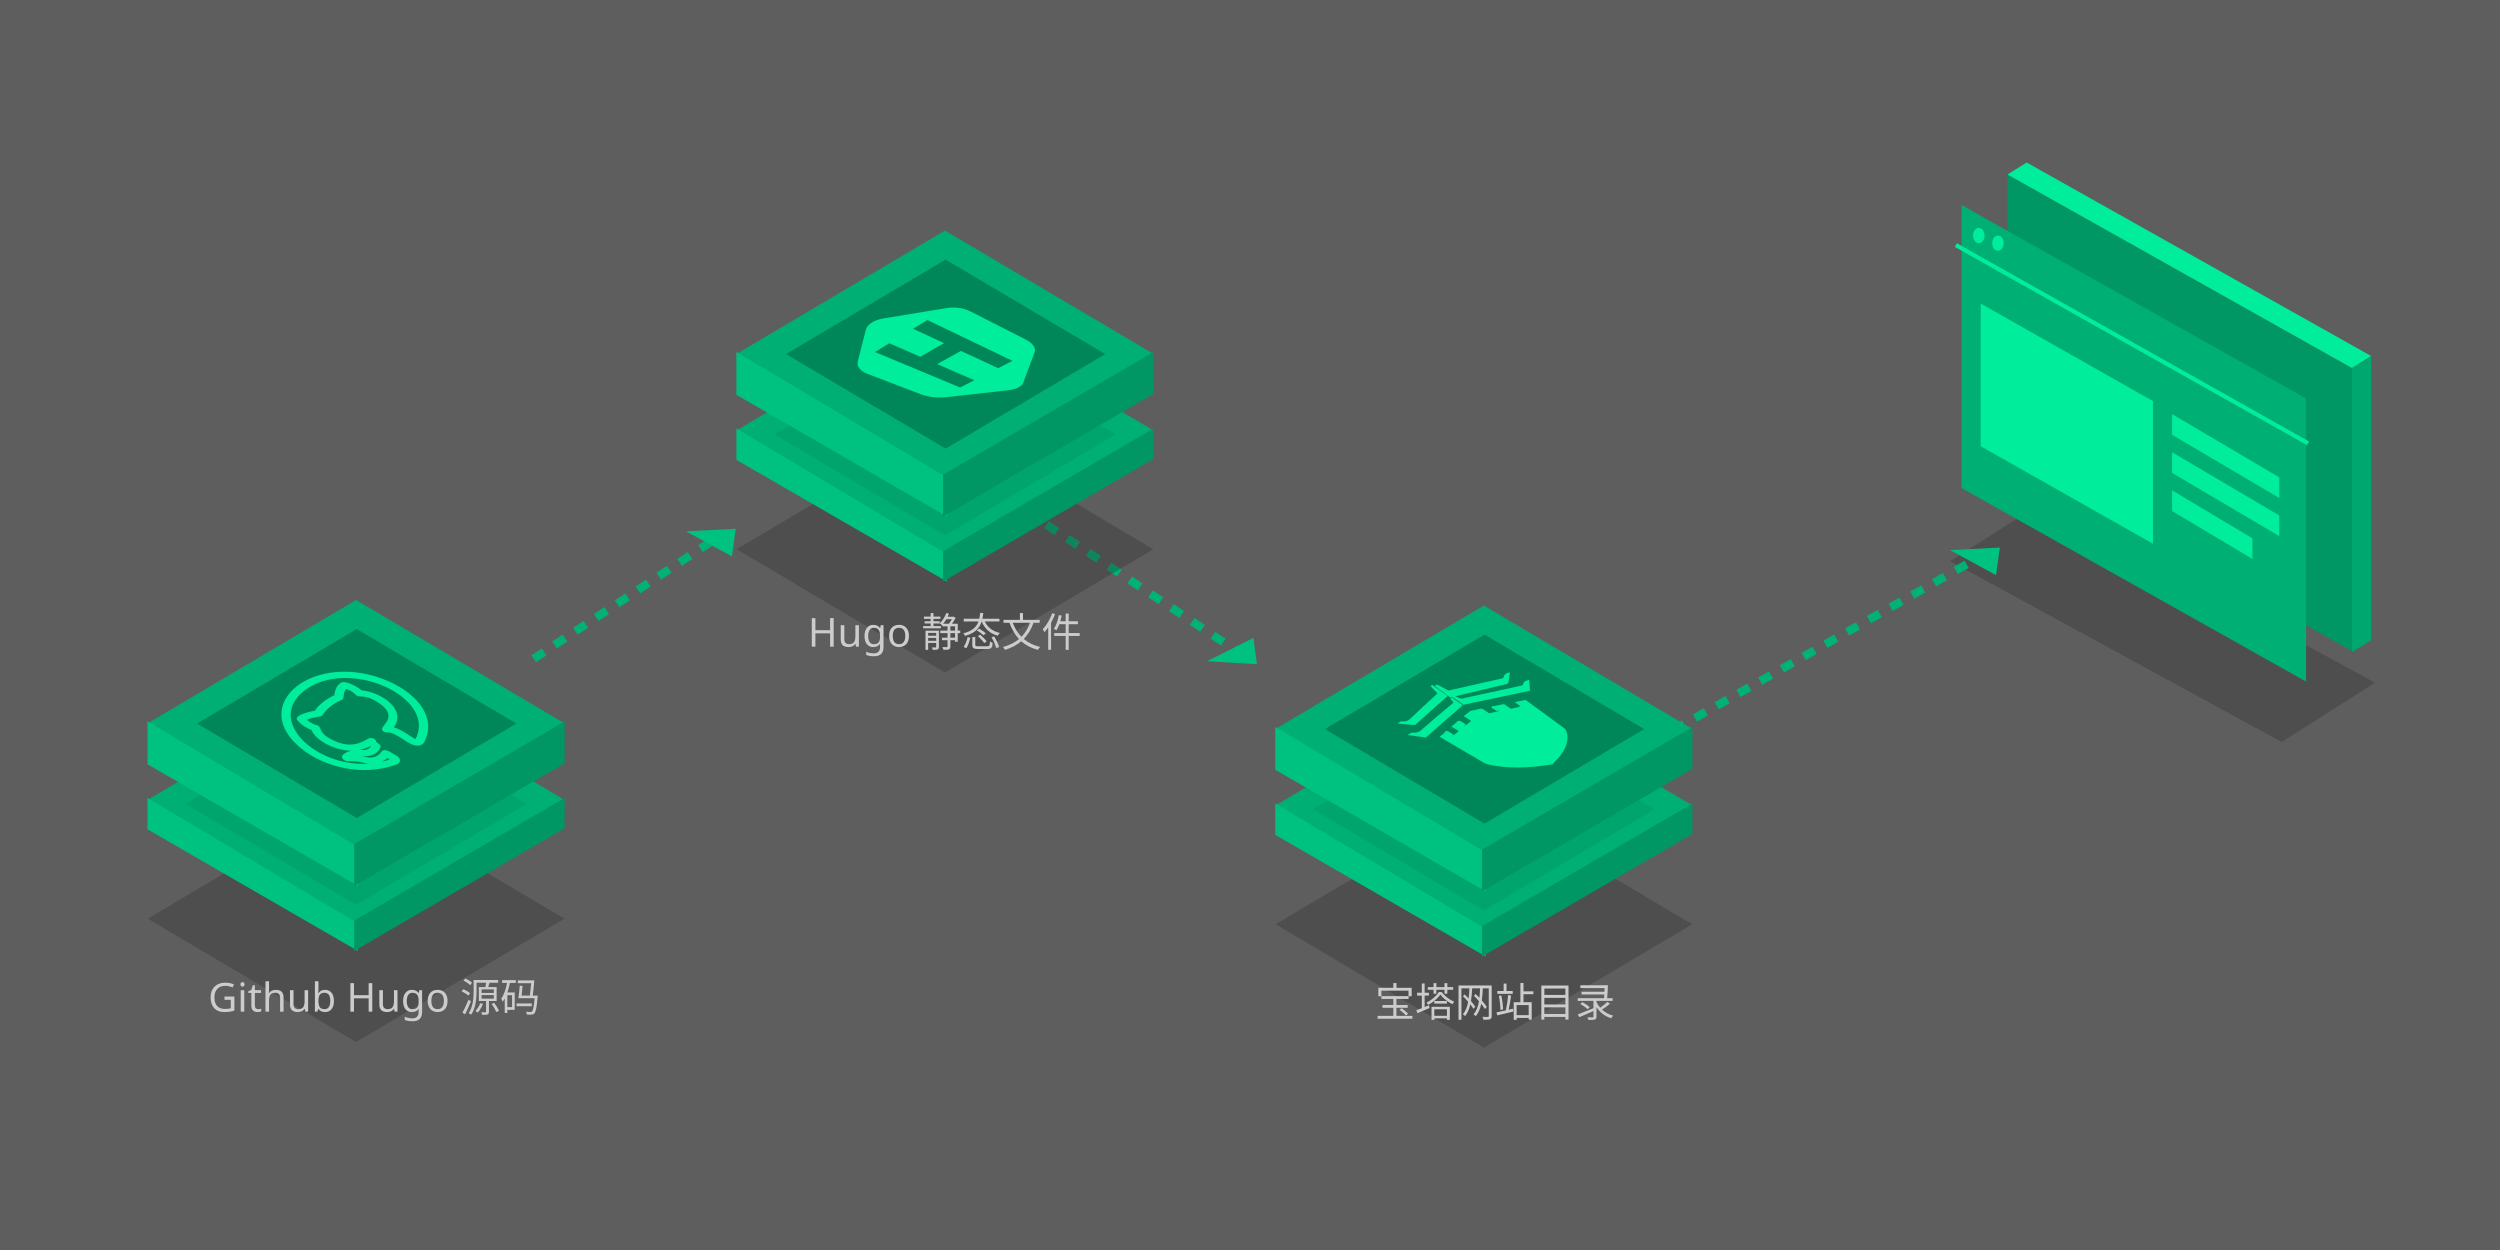
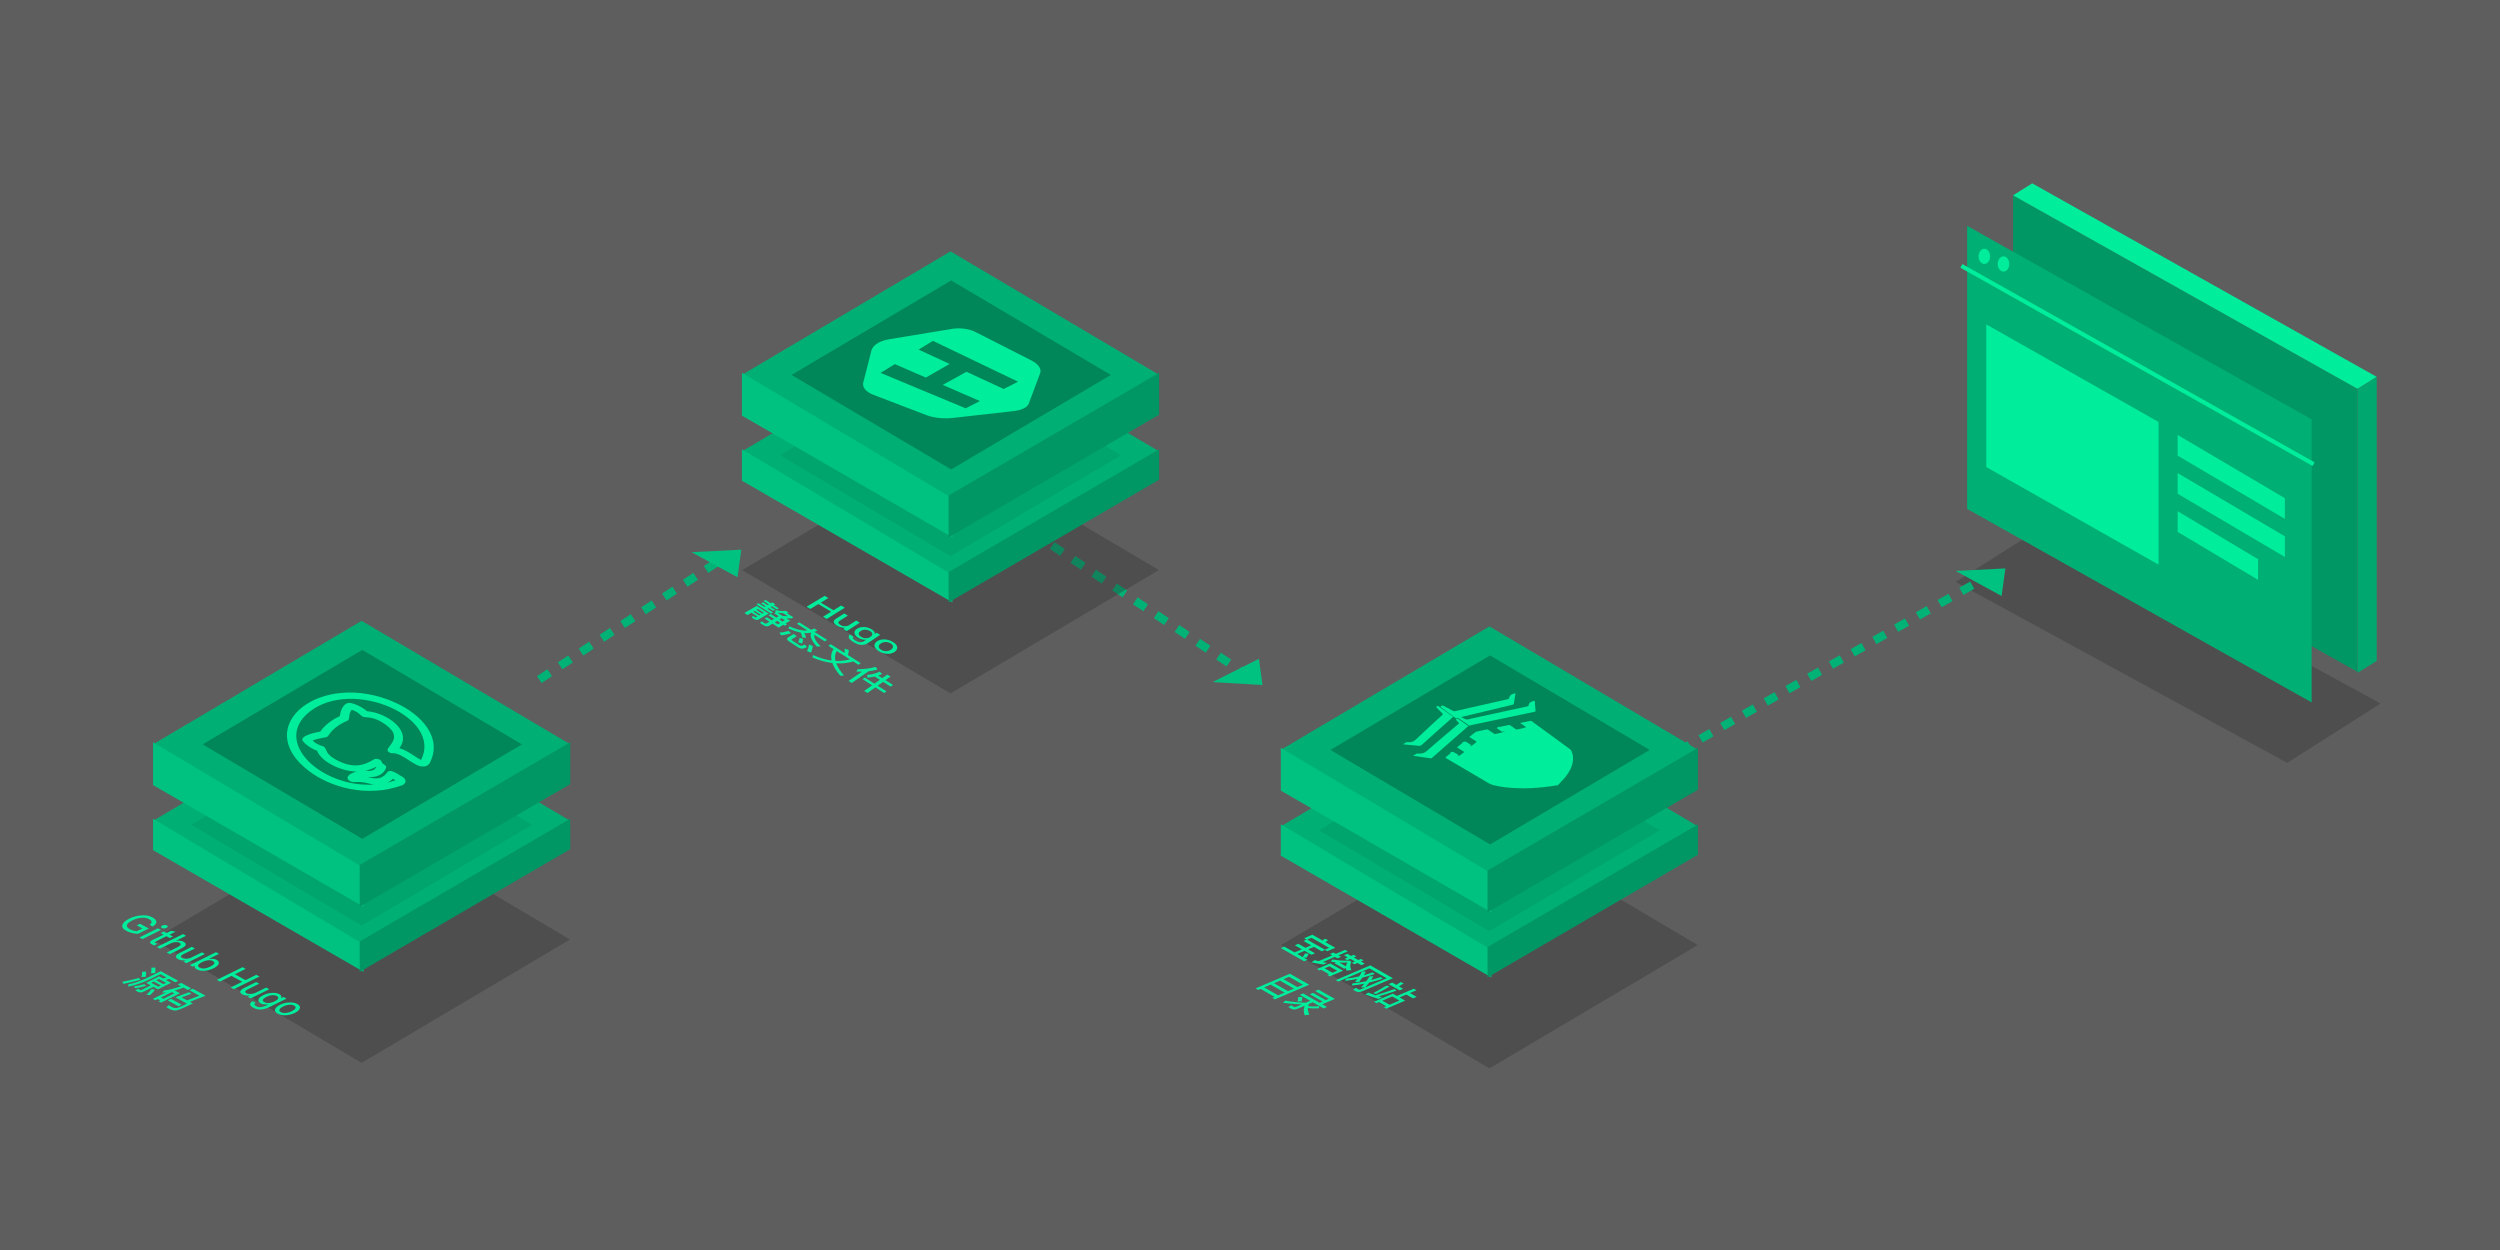
<svg xmlns="http://www.w3.org/2000/svg" width="900" height="450" viewBox="0 0 900 450">
  <g fill="none" fill-rule="evenodd">
    <path fill="#5E5E5E" fill-rule="nonzero" d="M0 0h900v450H0z" />
-     <g transform="translate(702.03 58.5)">
+     <g transform="translate(704.03 66)">
      <path fill="#009764" fill-rule="nonzero" d="m20.671 4.326 124.03 69.672v101.898l-124.03-69.672z" />
      <path fill="#2F2F2F" fill-rule="nonzero" d="m33.611 122.157 119.359 65.112-33.61 21.359L0 143.516z" opacity=".341" />
      <path fill="#00ED9C" fill-rule="nonzero" d="m27.563 0 124.028 69.672-6.89 4.326L20.671 4.326z" />
      <path fill="#00A76E" fill-rule="nonzero" d="M151.591 171.916V69.672l-6.89 4.326v102.245z" />
      <path fill="#00AF74" fill-rule="nonzero" d="m4.135 15.307 124.029 69.672v101.897L4.135 117.204z" />
-       <path fill="#00ED9C" fill-rule="nonzero" d="M11.025 50.784 73.04 85.9v51.355l-62.015-35.114V50.784ZM79.931 90.59l38.585 22.76v7.435l-38.585-22.76V90.588Zm0 13.725 38.585 22.76v7.436l-38.585-22.761V104.314Zm0 13.726 28.94 17.27v7.435l-28.94-17.27v-7.435Z" />
+       <path fill="#00ED9C" fill-rule="nonzero" d="M11.025 50.784 73.04 85.9v51.355l-62.015-35.114V50.784ZM79.931 90.59l38.585 22.76v7.435l-38.585-22.76v-7.437.002Zm0 13.725 38.585 22.76v7.436L79.931 111.75v-7.436.001Zm0 13.726 28.94 17.27v7.435l-28.94-17.27v-7.435Z" />
      <ellipse cx="10.336" cy="26.287" fill="#00ED9C" fill-rule="nonzero" rx="2.067" ry="2.745" />
      <ellipse cx="17.227" cy="29.032" fill="#00ED9C" fill-rule="nonzero" rx="2.067" ry="2.745" />
      <path stroke="#00ED9C" stroke-width="1.498" d="m2.067 29.719 126.785 71.373" />
    </g>
-     <path stroke="#00B275" stroke-dasharray="4.495" stroke-width="2.997" d="m376.764 188.892 74.351 49.413M594.538 267.337l119.895-67.816M192.15 237.15l67.214-44.384" />
-     <path fill="#00C280" fill-rule="nonzero" d="m702.03 198.039 17.915-.91-1.378 9.932-16.537-9.022Zm-267.505 40.006 16.69-8.38 1.279 9.452-17.97-1.072ZM246.96 191.283l17.915-.91-1.377 9.933-16.538-9.023Z" />
+     <path stroke="#00B275" stroke-dasharray="4.495" stroke-width="2.997" d="m378.764 196.392 74.351 49.413m143.423 29.032 119.895-67.816M194.15 244.65l67.214-44.384" />
+     <path fill="#00C280" fill-rule="nonzero" d="m704.03 205.539 17.915-.91-1.378 9.932-16.537-9.022Zm-267.505 40.006 16.69-8.38 1.279 9.452-17.97-1.072h.001ZM248.96 198.783l17.915-.91-1.377 9.933-16.538-9.023Z" />
    <g fill-rule="nonzero">
-       <path fill="#2F2F2F" d="m53.173 330.725 75.013-44.403 75.015 44.402-75.015 44.402z" opacity=".341" />
-       <path fill="#00AF74" d="m53.172 287.951 75.014-44.403 75.015 44.403-75.015 44.402z" />
-       <path fill="#00C280" d="m53.1 287.262 75.776 45.187v9.909L53.1 298.55z" />
-       <path fill="#009764" d="m203.274 287.262-75.776 44.16v10.937l75.776-44.16z" />
-       <path fill="#008759" d="m66.811 289.401 61.374-36.33 61.376 36.329-61.376 36.329z" opacity=".257" />
-       <path fill="#00AF74" d="M53.172 260.402 128.185 216l75.015 44.401-75.015 44.404z" />
-       <path fill="#008759" d="m70.945 260.474 57.477-34.022 57.478 34.022-57.478 34.023z" />
-       <path fill="#00C280" d="m53.1 259.713 75.776 45.188v14.043L53.1 275.134z" />
-       <path fill="#009764" d="m203.274 259.713-75.776 44.16v15.071l75.776-44.161z" />
-       <path fill="#00ED9C" d="M109.016 269.913c7.727 5.972 21.144 9.933 33.87 5.241.199-.1.362-.206.498-.315 1.028-.811.697-1.983-.584-2.74-1.06-.45-4.208-3.178-5.412-1.523-2.355 3.182-5.26 2.016-7.078 1.64 3.913.338 5.996-1.394 6.65-3.243.363-1.026-1.47-1.459-1.54-2.09-.109-.963-1.897-1.561-2.879-.96-3.496 2.138-7.643 3.581-14.243-.314-3.867-2.282-2.235-4.05-4.398-4.573-.079-.019-1.782-.447-3.357-1.899 2.331-1.2 5.006-.807 5.574-1.708 1.397-2.238 3.838-4.169 6.873-5.437 1.263-.534.158-2.098 1.631-4.008 3.53 1.283 3.05 2.658 4.91 2.71 2.043.059 3.933.591 5.617 1.584 9.923 5.856.858 9.07 2.606 10.797.398.396 1.075.626 1.722.59 1.716-.095 3.96 1.375 5.763 2.557 1.87 1.225 3.483 2.282 5.233 2.213.62-.023 1.483-.205 2.138-1.068 4.918-9.14-2.702-17.623-12.44-21.978-26.597-11.889-52.101 8.328-31.154 24.524Zm30.447 2.954.906.528c-.999.35-2.017.642-3.049.878a7.525 7.525 0 0 0 2.143-1.406Zm-6.113-4.278.124.1c-.672 1.152-1.981 1.57-3.914 1.243l-.004-.001a15.443 15.443 0 0 0 3.794-1.341v-.001Zm-23.897-19.867c15.55-12.302 48.069 2.043 40.123 17.38-.58-.273-1.533-.899-2.206-1.34-1.62-1.061-3.507-2.298-5.604-2.92 4.798-6.404-4.608-12.726-11.62-13.308-1.38-1.255-5.498-3.507-7.135-2.887-.387.146-2.257 1.037-2.667 4.665-3.03 1.372-5.501 3.324-7.046 5.573-2.587.405-7.674 1.755-6.224 3.447 1.692 1.967 3.794 2.977 5.079 3.446 1.645 4.128 8.91 7.47 14.301 7.47-2.15.533-4.239 1.785-2.93 3.092 1.426 1.427 2.823.01 7.208 1.206a9.058 9.058 0 0 0 1.95.398c-18.875 1.224-36.922-15.39-23.23-26.222Z" />
+       <path fill="#2F2F2F" d="m55.173 338.225 75.013-44.403 75.015 44.402-75.015 44.402z" opacity=".341" />
+       <path fill="#00AF74" d="m55.172 295.451 75.014-44.403 75.015 44.403-75.015 44.402z" />
+       <path fill="#00C280" d="m55.1 294.762 75.776 45.187v9.909L55.1 306.05z" />
+       <path fill="#009764" d="m205.274 294.762-75.776 44.16v10.937l75.776-44.16z" />
+       <path fill="#008759" d="m68.811 296.901 61.374-36.33 61.376 36.329-61.376 36.329z" opacity=".257" />
+       <path fill="#00AF74" d="m55.172 267.902 75.013-44.402 75.015 44.401-75.015 44.404z" />
+       <path fill="#008759" d="m72.945 267.974 57.477-34.022 57.478 34.022-57.478 34.023z" />
+       <path fill="#00C280" d="m55.1 267.213 75.776 45.188v14.043L55.1 282.634z" />
+       <path fill="#009764" d="m205.274 267.213-75.776 44.16v15.071l75.776-44.161z" />
+       <path fill="#00ED9C" d="M111.016 277.413c7.727 5.972 21.144 9.933 33.87 5.241a2.8 2.8 0 0 0 .498-.315c1.028-.811.697-1.983-.584-2.74-1.06-.45-4.208-3.178-5.412-1.523-2.355 3.182-5.26 2.016-7.078 1.64 3.913.338 5.996-1.394 6.65-3.243.363-1.026-1.47-1.459-1.54-2.09-.109-.963-1.897-1.561-2.879-.96-3.496 2.138-7.643 3.581-14.243-.314-3.867-2.282-2.235-4.05-4.398-4.573-.079-.019-1.782-.447-3.357-1.899 2.331-1.2 5.006-.807 5.574-1.708 1.397-2.238 3.838-4.169 6.873-5.437 1.263-.534.158-2.098 1.631-4.008 3.53 1.283 3.05 2.658 4.91 2.71 2.043.059 3.933.591 5.617 1.584 9.923 5.856.858 9.07 2.606 10.797.398.396 1.075.626 1.722.59 1.716-.095 3.96 1.375 5.763 2.557 1.87 1.225 3.483 2.282 5.233 2.213.62-.023 1.483-.205 2.138-1.068 4.918-9.14-2.702-17.623-12.44-21.978-26.597-11.889-52.101 8.328-31.154 24.524Zm30.447 2.954.906.528c-.999.35-2.017.642-3.049.878a7.525 7.525 0 0 0 2.143-1.406Zm-6.113-4.278.124.1c-.672 1.152-1.981 1.57-3.914 1.243l-.004-.001c1.318-.28 2.593-.73 3.794-1.341v-.001Zm-23.897-19.867c15.55-12.302 48.069 2.043 40.123 17.38-.58-.273-1.533-.899-2.206-1.34-1.62-1.061-3.507-2.298-5.604-2.92 4.798-6.404-4.608-12.726-11.62-13.308-1.38-1.255-5.498-3.507-7.135-2.887-.387.146-2.257 1.037-2.667 4.665-3.03 1.372-5.501 3.324-7.046 5.573-2.587.405-7.674 1.755-6.224 3.447 1.692 1.967 3.794 2.977 5.079 3.446 1.645 4.128 8.91 7.47 14.301 7.47-2.15.533-4.239 1.785-2.93 3.092 1.426 1.427 2.823.01 7.208 1.206a9.058 9.058 0 0 0 1.95.398c-18.875 1.224-36.922-15.39-23.23-26.222h.001Z" />
    </g>
    <g fill-rule="nonzero">
-       <path fill="#2F2F2F" d="m265.173 197.725 75.013-44.403 75.015 44.402-75.015 44.402z" opacity=".341" />
-       <path fill="#00AF74" d="m265.172 154.951 75.014-44.403 75.015 44.403-75.015 44.402z" />
-       <path fill="#00C280" d="m265.1 154.262 75.776 45.187v9.909L265.1 165.55z" />
-       <path fill="#009764" d="m415.274 154.262-75.776 44.16v10.937l75.776-44.16z" />
-       <path fill="#008759" d="m278.811 156.401 61.374-36.33 61.376 36.329-61.376 36.329z" opacity=".257" />
-       <path fill="#00AF74" d="M265.172 127.402 340.185 83l75.015 44.401-75.015 44.404z" />
-       <path fill="#008759" d="m282.945 127.474 57.477-34.022 57.478 34.022-57.478 34.023z" />
-       <path fill="#00C280" d="m265.1 126.713 75.776 45.188v14.043l-75.776-43.81z" />
-       <path fill="#009764" d="m415.274 126.713-75.776 44.16v15.071l75.776-44.161z" />
+       <path fill="#2F2F2F" d="m267.173 205.225 75.013-44.403 75.015 44.402-75.015 44.402z" opacity=".341" />
+       <path fill="#00AF74" d="m267.172 162.451 75.014-44.403 75.015 44.403-75.015 44.402z" />
+       <path fill="#00C280" d="m267.1 161.762 75.776 45.187v9.909L267.1 173.05z" />
+       <path fill="#009764" d="m417.274 161.762-75.776 44.16v10.937l75.776-44.16z" />
+       <path fill="#008759" d="m280.811 163.901 61.374-36.33 61.376 36.329-61.376 36.329z" opacity=".257" />
+       <path fill="#00AF74" d="M267.172 134.902 342.185 90.5l75.015 44.401-75.015 44.404z" />
+       <path fill="#008759" d="m284.945 134.974 57.477-34.022 57.478 34.022-57.478 34.023z" />
+       <path fill="#00C280" d="m267.1 134.213 75.776 45.188v14.043l-75.776-43.81z" />
+       <path fill="#009764" d="m417.274 134.213-75.776 44.16v15.071l75.776-44.161z" />
    </g>
    <g fill-rule="nonzero">
-       <path fill="#2F2F2F" d="m459.173 332.725 75.013-44.403 75.015 44.402-75.015 44.402z" opacity=".341" />
-       <path fill="#00AF74" d="m459.172 289.951 75.014-44.403 75.015 44.403-75.015 44.402z" />
-       <path fill="#00C280" d="m459.1 289.262 75.776 45.187v9.909L459.1 300.55z" />
-       <path fill="#009764" d="m609.274 289.262-75.776 44.16v10.937l75.776-44.16z" />
-       <path fill="#008759" d="m472.811 291.401 61.374-36.33 61.376 36.329-61.376 36.329z" opacity=".257" />
-       <path fill="#00AF74" d="M459.172 262.402 534.185 218l75.015 44.401-75.015 44.404z" />
-       <path fill="#008759" d="m476.945 262.474 57.477-34.022 57.478 34.022-57.478 34.023z" />
-       <path fill="#00C280" d="m459.1 261.713 75.776 45.188v14.043l-75.776-43.81z" />
-       <path fill="#009764" d="m609.274 261.713-75.776 44.16v15.071l75.776-44.161z" />
+       <path fill="#2F2F2F" d="m461.173 340.225 75.013-44.403 75.015 44.402-75.015 44.402z" opacity=".341" />
+       <path fill="#00AF74" d="m461.172 297.451 75.014-44.403 75.015 44.403-75.015 44.402z" />
+       <path fill="#00C280" d="m461.1 296.762 75.776 45.187v9.909L461.1 308.05z" />
+       <path fill="#009764" d="m611.274 296.762-75.776 44.16v10.937l75.776-44.16z" />
+       <path fill="#008759" d="m474.811 298.901 61.374-36.33 61.376 36.329-61.376 36.329z" opacity=".257" />
+       <path fill="#00AF74" d="m461.172 269.902 75.013-44.402 75.015 44.401-75.015 44.404z" />
+       <path fill="#008759" d="m478.945 269.974 57.477-34.022 57.478 34.022-57.478 34.023z" />
+       <path fill="#00C280" d="m461.1 269.213 75.776 45.188v14.043l-75.776-43.81z" />
+       <path fill="#009764" d="m611.274 269.213-75.776 44.16v15.071l75.776-44.161z" />
    </g>
-     <text fill="#CCC" font-family="PingFangSC-Semibold, PingFang SC" font-size="14.4" font-weight="500">
-       <tspan x="74.952" y="364.2">Github Hugo 源码</tspan>
-     </text>
-     <text fill="#CCC" font-family="PingFangSC-Semibold, PingFang SC" font-size="14.4" font-weight="500">
-       <tspan x="290.858" y="232.8">Hugo 静态文件</tspan>
-     </text>
-     <text fill="#CCC" font-family="PingFangSC-Semibold, PingFang SC" font-size="14.4" font-weight="500">
-       <tspan x="495" y="366">宝塔网站目录</tspan>
-     </text>
-     <path fill="#00ED9C" d="m317.832 114.674 23.313-3.838c2.76-.395 5.869.085 8.16 1.25l19.953 10.152c2.534 1.29 3.762 3.041 3.213 4.57l-4.13 11.02c-.548 1.4-2.748 2.416-5.789 2.699l-21.217 2.39c-3.333.443-7.097.07-9.87-.991l-18.934-7.247c-2.788-1.068-4.206-2.768-3.745-4.509l2.923-11.464c.456-1.854 2.81-3.415 6.123-4.032Zm2.32 8.908-5.152 3.15 30.632 12.768 5.152-2.619-13.394-5.815 8.548-4.729 13.394 6.2 5.168-2.626-30.632-14.711-5.168 3.158 11.158 5.165-8.548 4.904-11.158-4.845Z" />
-     <path fill="#00ED9C" fill-rule="nonzero" d="M529.346 255.92a.38.38 0 0 1 .112-.019.63.63 0 0 1 .048-.007l1.812-.386c.602-.128 1.202-.258 1.798-.392.306-.07.465-.026.671.116.65.451 1.344.889 1.983 1.345.262.186.46.21.797.121.717-.189 1.504-.302 2.2-.515a.143.143 0 0 0 .052-.022c.156-.145.413-.133.669-.165a.203.203 0 0 0 .05-.014c.247-.106.168-.136.063-.16l-.049-.012a.748.748 0 0 1-.046-.012 8.557 8.557 0 0 1-.766.148c-.553-.377-1.09-.762-1.665-1.127-.262-.166-.259-.273-.057-.389a.64.64 0 0 0 .104-.076l.092-.082a.556.556 0 0 1 .247-.133c.027.047.061.09.102.132a.135.135 0 0 1 .057-.023c1.207-.25 2.412-.496 3.613-.746a.481.481 0 0 1 .415.085l.064.045c.636.447 1.278.89 1.906 1.34.204.142.354.197.656.124.686-.168 1.398-.308 2.099-.458a.153.153 0 0 0 .066-.028c.184-.176.606-.142.858-.257.045-.02.058-.057.032-.09-.104-.135-.262-.249-.429-.36l-.201-.13a3.646 3.646 0 0 1-.193-.136 9.518 9.518 0 0 0-1.083-.752c-.024-.017-.04-.035-.068-.048-.128-.083-.033-.084.071-.105 1.177-.238 2.361-.469 3.535-.715.313-.065.403.074.538.172 2.038 1.486 4.073 2.972 6.107 4.458 2.494 1.827 4.98 3.658 7.48 5.482.297.213.511.457.626.711.604 1.269.678 2.5.51 3.707-.275 2.199-1.418 4.14-2.906 5.968-.682.846-1.559 1.598-2.277 2.43-.06.071-.075.09-.084.097l-.016.02-.031.036.067.044-.118.022-.011.002c-.025.023-.05.045-.078.066l-.078-.043c-.53.08-2.201.334-3.127.458-3.862.52-7.906.811-12.323.563-2.467-.128-4.943-.417-7.414-1.012-.704-.164-1.352-.416-1.875-.73-5.084-3.002-10.182-6-15.295-8.99-.303-.177-.33-.29-.12-.456.497-.396.973-.8 1.452-1.203l.349-.294-.297-.177a.093.093 0 0 1 .03-.017c.943-.263.943-.263 1.818.262.413.252.834.501 1.253.751a2.26 2.26 0 0 1-.347.332c.18.077.27.037.488-.106.08-.064.184-.119.305-.162l.094-.03c.446-.348.88-.7 1.34-1.043.144-.108.065-.184-.078-.273l-2.23-1.362c-.112-.07-.192-.138-.077-.232l1.05-.866.823-.681-.197-.123c.263-.132.606-.187.92-.27l.131-.036c.252-.078.34.017.453.088.517.325 1.025.65 1.546.97.104.065.174.191.43.09-.092.067-.192.131-.298.193l-.364.258.105.057c.397.021.381-.197.593-.282.079-.067.184-.056.334-.138.407-.328.793-.665 1.228-.978.219-.157.224-.263-.068-.439-.725-.437-1.41-.893-2.114-1.342-.138-.088-.267-.158-.114-.276.704-.544 1.385-1.087 2.07-1.629-.012-.02-.008-.042.012-.06a.623.623 0 0 1 .157-.074l.013-.01Zm-6.446-5.123c.517-.199.995-.226 1.554.078.469.256 1.022.584 1.558.632.535.05 1.118-.2 1.675-.323 6.738-1.48 13.411-2.931 20.02-4.353.337-.071.557-.17.583-.398.002-.02.022-.04.024-.06.113-.84.805-1.385 2.183-1.573.09.04.021.131.027.21.084 1.123.162 2.244.272 3.36.024.213-.05.312-.39.382a3608.02 3608.02 0 0 0-22.896 4.814 2.04 2.04 0 0 0-.646.234c-.288-.37-.785-.662-1.234-.971l-2.346-1.613c-.17-.124-.377-.246-.384-.419Zm-.267.303 3.626 2.516c.188.13.323.247.184.4-1.2 1.043-2.384 2.086-3.577 3.12-3.158 2.75-6.272 5.478-9.343 8.185-.112.098-.162.217-.498.167-2.062-.306-4.144-.596-6.325-.9l1.257-.756a.516.516 0 0 1 .28-.063c.107-.005.216-.007.325-.005 1.501.125 2.301-.233 3.025-.875 3.69-3.25 7.554-6.486 11.45-9.76.19-.16.258-.292.05-.487-.24-.225-.38-.484-.639-.7-.425-.352-.255-.608.185-.842Zm-4.509-4.271c.998.533 2 1.063 2.983 1.607.182.122.465.16.687.09 6.4-1.472 12.746-2.911 19.036-4.317.206-.03.357-.136.39-.274l.027-.066c.209-.905.784-1.608 2.322-1.769.081.051-.02.155-.035.248-.186 1.135-.387 2.266-.533 3.396-.036.276-.196.403-.578.492a3178.163 3178.163 0 0 0-19.748 4.727c-.164.04-.32.091-.477.137a1.148 1.148 0 0 1-.412-.24l-4.771-3.566-.056-.043-.115-.087c-.133-.102-.25-.21-.244-.353.733-.402.734-.403 1.524.018Zm-2.659-.138c.073-.028.142-.058.207-.091l5.092 3.674.106.075c.105.075.201.154.23.257-1.874 1.658-3.733 3.309-5.577 4.953-1.944 1.735-3.888 3.455-5.78 5.183-.25.231-.526.292-1.014.242-1.897-.191-3.803-.363-5.629-.529.25-.164.647-.42 1.034-.678.155-.103.392-.097.597-.081 1.523.127 2.27-.294 2.97-.964 3.065-2.951 6.298-5.882 9.544-8.847.216-.196.224-.34-.007-.562-.676-.655-1.27-1.337-1.951-1.987-.314-.3-.35-.495.178-.645Z" />
+     <g fill="#00ED9C" fill-rule="nonzero">
+       <path d="m296.881 214.5-6.502 3.91 1.336.816 2.914-1.765 4.583 2.754-2.914 1.806 1.335.815 6.502-4.057-1.335-.788-2.741 1.699-4.583-2.742 2.74-1.66-1.335-.788Zm7.053 6.347-2.932 1.844c-1.266.796-1.143 1.66.388 2.596.797.486 1.713.727 2.763.728l-.638.41 1.299.792 4.708-3.044-1.299-.773-2.878 1.849c-.456.155-.946.21-1.45.166-.494-.05-.91-.167-1.253-.375-.503-.306-.77-.593-.808-.842-.051-.257.13-.509.53-.762l2.87-1.816-1.3-.773Zm9.832 5.694a5.554 5.554 0 0 0-2.747-.806c-.977-.037-1.799.176-2.509.638s-1.017.985-.906 1.591c.099.6.579 1.17 1.436 1.692a4.537 4.537 0 0 0 2.72.66l-.729.484c-.883.588-1.88.547-2.984-.13-.514-.316-.83-.591-.954-.806-.127-.228-.073-.449.126-.673l-1.299-.794c-.396.413-.497.835-.286 1.288.22.447.766.946 1.648 1.49 1.961 1.208 3.7 1.32 5.194.32l4.398-2.944-1.299-.773-.628.418c.044-.617-.347-1.16-1.18-1.655Zm-.587.633c.552.33.844.676.871 1.06.012.364-.22.72-.712 1.047a2.93 2.93 0 0 1-1.6.489 3.37 3.37 0 0 1-1.71-.517c-.637-.387-.926-.77-.898-1.144.019-.321.26-.634.716-.932.5-.327 1.04-.495 1.631-.483.586-.016 1.151.15 1.702.48Zm8.21 3.902c-.957-.569-1.965-.868-3.015-.891-1.04-.03-1.914.199-2.633.683-.71.478-1.02 1.048-.912 1.697.114.679.64 1.317 1.596 1.9a6.102 6.102 0 0 0 3.036.917c1.018.028 1.892-.21 2.602-.703.72-.498 1.018-1.084.918-1.742-.102-.67-.637-1.293-1.593-1.861Zm-.793.54c.6.36.893.756.88 1.206-.006.383-.25.74-.724 1.067a3.06 3.06 0 0 1-1.597.529 3.372 3.372 0 0 1-1.938-.494c-.6-.365-.883-.772-.868-1.208.006-.382.254-.722.727-1.043.474-.32 1-.505 1.595-.532a3.269 3.269 0 0 1 1.925.476ZM278 216.857l-.537.31-1.912-1.199-.7.402 1.91 1.204-.446.258-1.617-1.02-.692.396 1.617 1.024-.455.264-2.095-1.33-.72.412 5.208 3.316.72-.423-1.998-1.268.455-.265 1.544.978.692-.406-1.544-.975.447-.26 1.789 1.127.7-.412-1.788-1.123.537-.312-1.115-.698Zm-6.327 3.062 2.12 1.365-.483.282-2.12-1.369.483-.278Zm2.775.982-2.12-1.36.52-.3 2.12 1.357-.52.303Zm-3.913-.325 2.12 1.372-.492.287c-.11.064-.26.046-.418-.058l-.671-.47-.48.597.771.503c.662.431 1.239.502 1.712.224l3.67-2.154-4.313-2.752-4.435 2.544 1.115.727 1.42-.82Zm12.491-.652a14.487 14.487 0 0 1-3.926-.28l.08.807.042.004-.555.328 1.642 1.042-.847.504-2.034-1.297-.801.472 2.034 1.302-.856.509-1.716-1.103-.82.483 1.716 1.107-1.056.628c-.219.13-.475.1-.757-.083-.33-.215-.647-.454-.965-.706l-.587.635 1.2.783c.76.495 1.453.571 2.036.222l1.256-.752 2.206 1.423 1.676-1.014.539.345.801-.486-.54-.344 1.658-1.003-1.348-.852c.601.032 1.235.027 1.924-.01l.592-.358-2.34-1.468c.216-.01.442-.024.676-.044l-.93-.794Zm-1.59 2.617 1.09.692-.846.51-1.09-.696.846-.506Zm-1.648.986 1.09.698-.855.515-1.091-.701.856-.512Zm.118-2.95c.656.09 1.328.157 2.01.187l1.692 1.064a26.767 26.767 0 0 1-1.827-.067l-1.875-1.185Zm13.272 5.675c-.395.186-.8.332-1.22.456l-4.239-2.665-.829.507 3.811 2.405a8.27 8.27 0 0 1-1.488.02c-1.351-.116-3.032-.614-5.066-1.512l-.348.779c1.728.752 3.22 1.247 4.49 1.507.23.582.408 1.168.522 1.748l1.41.14a15.347 15.347 0 0 0-.671-1.717l.064.006c.811.034 1.603-.015 2.374-.159l.049.031c-.61 1.142.066 2.797 2.033 4.985l1.36-.09c-1.8-1.821-2.54-3.205-2.217-4.153l3.737 2.36.83-.534-4.62-2.903c.359-.118.723-.255 1.091-.425l-1.073-.786Zm-9.3.863a13.182 13.182 0 0 1-3.263.64l.54.937c1.207-.09 2.43-.333 3.672-.728l-.948-.85Zm5.26 2.938-1.263-.498c-.075.529-.257 1.095-.536 1.692l1.42.465a5.084 5.084 0 0 0 .38-1.659Zm3.488 2.493-1.379-.547a8.12 8.12 0 0 1-.702 2.449l1.421.463a8.245 8.245 0 0 0 .66-2.365Zm-5.424.419c.477.311.915.49 1.302.544.434.07 1.097-.131 2.033-.602l-.839-.88c-.613.326-1.027.479-1.25.463-.207.005-.409-.055-.63-.198l-2.548-1.654c-.343-.223-.375-.405-.129-.558l1.73-1.078-1.176-.755-1.903 1.178c-.692.428-.61.922.273 1.497l3.137 2.043Zm11.87-1.042-.857.555 1.875 1.187c-.82 1.218-1.061 2.6-.715 4.128-2.127-.29-4.358-.95-6.726-1.99l-.14.904c2.46 1.031 4.836 1.693 7.132 1.985.479 1.388 1.438 2.913 2.864 4.569l1.378-.074c-1.377-1.572-2.323-3.04-2.824-4.38 2.09.11 4.117-.112 6.089-.674l1.875 1.187.856-.584-4.644-2.928a5.44 5.44 0 0 0 .32-1.814l-1.484-.518c.074.551.057 1.069-.062 1.56l-4.938-3.113Zm2.133 2.448 4.742 3.002c-1.637.46-3.368.642-5.171.547-.327-1.303-.176-2.484.429-3.549Zm14.011 5.69c-1.99.604-4.126.88-6.408.828l-.54.874c.68.036 1.358.058 2.028.05l-4.808 3.32 1.14.743 6.065-4.209a18.924 18.924 0 0 0 3.24-.663l-.717-.942Zm1.403 1.748a12.533 12.533 0 0 1-4.414 1.16l.028.978c.914-.05 1.8-.18 2.68-.387l1.851 1.173-1.958 1.386-3.48-2.228-.837.584 3.48 2.237-2.869 2.03 1.164.759 2.869-2.04 3.161 2.032.838-.604-3.162-2.025 1.958-1.392 2.708 1.717.847-.61-2.708-1.71 1.821-1.296-1.164-.728-1.82 1.289-1.471-.929c.499-.171 1-.377 1.508-.604l-1.03-.792ZM472.038 340.323l-2.09.89-2.542-1.446-1.262.539 2.542 1.446-2.637 1.125-3.688-2.1-1.235.527 8.354 4.754 1.234-.526-1.465-.834 1.057.085c.298-.375.58-.843.851-1.415l-1.335-.145c-.266.49-.55.93-.862 1.31l-1.944-1.106 2.637-1.124 2.482 1.412 1.262-.538-2.482-1.413 2.09-.891 2.811 1.6 1.164-.497.828.471 2.917-1.244-3.559-2.025c.367-.266.693-.514.966-.75l-1.241-.483a8.156 8.156 0 0 1-.751.648l-3.679-2.093-2.973 1.268.887.505-1.108.473 2.771 1.577Zm-1.453-2.07 1.557-.664 6.36 3.62-1.557.663-6.36-3.62Zm14.486 5.116-1.234.526 1.355.772-1.108.472.918.522 1.108-.473 1.664.948-1.108.472.927.528 1.108-.473 1.396.795 1.234-.527-1.395-.794.94-.4-.928-.528-.94.4-1.664-.947.94-.4-.918-.523-.94.401-1.355-.771Zm-4.13 3.081-.603.257 3.588 2.042.603-.257c.029.296.101.602.228.926l1.722-.18c-.522-1.176-.509-2.174.063-2.993l-.757-.432c-1.967.124-4.007-.018-6.109-.431l-.605.814c.607.108 1.222.193 1.87.254Zm3.593 1.445-2.392-1.362c.954.04 1.937.027 2.941-.043a2.863 2.863 0 0 0-.549 1.405Zm-1.009 1.562-4.635-2.638-4.783 2.04.917.521.617-.263 2.801 1.594-.617.263.917.522 4.783-2.04Zm-6.65-.866 1.697-.724 2.802 1.594-1.698.724-2.8-1.594Zm3.166-5.697-1.29.55.857.488-4.937 2.106c-.46-.122-.915-.255-1.356-.395l-1.223.77c1.395.348 2.844.613 4.326.815l1.375-.587a46.893 46.893 0 0 1-1.67-.28l4.432-1.89.947.539 1.29-.55-.947-.54 3.338-1.423-.947-.539-3.338 1.424-.857-.488Zm7.742 10.661 1.498-.013c.434-.563.819-1.084 1.153-1.564a68.47 68.47 0 0 0 4.436-1.316l-.657-.583a68.566 68.566 0 0 1-3.198.987c.294-.503.53-.941.688-1.326l-1.378.012a16.683 16.683 0 0 1-1.026 1.748 38.827 38.827 0 0 1-4.669.82l-.43.788a39.25 39.25 0 0 0 4.479-.719c-.264.38-.566.768-.896 1.166Zm2.198 1.921 1.522-.013c.526-.622.99-1.197 1.402-1.73a70.73 70.73 0 0 0 4.853-1.385l-.667-.589a69.748 69.748 0 0 1-3.492 1.043c.357-.51.62-.96.807-1.356h-1.374a21.203 21.203 0 0 1-1.196 1.79 38.795 38.795 0 0 1-4.845.776l-.426.777a38.441 38.441 0 0 0 4.578-.662c-.356.44-.74.891-1.162 1.35Zm-1.894 1.394c.657.374 1.473.364 2.427-.043l10.94-4.666-8.134-4.629-12.455 5.312.937.533 11.178-4.767 6.26 3.562-9.369 3.996c-.322.138-.62.136-.86 0l-.88-.558-1.041.692.997.568Zm20.89-.93-6.087 2.596-1.446-.823-6.802 2.901.907.516.87-.37 2.591 1.474-.855.365.917.522 6.788-2.895-2.013-1.146 2.44-1.04 2.423 1.378 1.29-.55-2.422-1.379 2.356-1.005-.957-.545Zm-11.324 4.293 3.534-1.507 2.592 1.475-3.534 1.507-2.592-1.475Zm3.521-6.514-1.29.55 3.978 2.264 1.29-.55-1.555-.885c.666-.403 1.271-.77 1.769-1.102l-1.168-.455c-.435.325-.927.674-1.508 1.04l-1.516-.862Zm-.874 1.416-1.207-.31a94.322 94.322 0 0 1-4.76 2.695l1.054.335a115.313 115.313 0 0 0 4.913-2.72Zm-2.757 3.904a98.297 98.297 0 0 1-1.204-.35 94.174 94.174 0 0 0 6.386-2.048l-.734-.6a103.354 103.354 0 0 1-6.81 2.269 37.736 37.736 0 0 1-2.608-.982l-1.057.67a59.781 59.781 0 0 0 4.722 1.598l1.305-.557Zm-26.21-4.541-6.948-3.954L452 355.825l.967.55.856-.364 5.024 2.859-.828.353.957.544 12.357-5.27Zm-16.22.963 2.328-.993 5.024 2.859-2.328.993-5.024-2.86Zm3.534-1.508 2.16-.921 5.025 2.859-2.16.921-5.025-2.859Zm3.395-1.447 2.02-.862 5.024 2.86-2.02.86-5.024-2.858Zm12.607 3.753-1.192.508 4.924 2.803-1.108.472-4.585-2.61-1.15.491 4.585 2.61-1.08.46-5.921-3.37-1.22.521 3.768 2.145-1.585.675a46.56 46.56 0 0 1-7.4-.734l-.856.742c2.352.347 4.636.544 6.867.585l-2.047.873c-.38.162-.665.194-.835.098a9.127 9.127 0 0 1-.948-.638l-1.053.658 1.156.658c.578.329 1.354.296 2.308-.111l2.427-1.035c-.47 1.073-.473 2.216.008 3.44l1.657-.23c-.394-.825-.574-1.611-.546-2.377 1.197.164 2.524.193 3.978.1l.128-.78c-1.474.153-2.81.147-4.01-.006.055-.262.144-.518.257-.775l1.43-.61 3.899 2.218 1.22-.52-1.715-.976 4.53-1.932-5.89-3.353Zm-5.846 2.692-1.483.007c.02.626-.056 1.155-.23 1.587l1.488-.02c.162-.466.238-.994.225-1.574ZM319.832 122.174l23.313-3.838c2.76-.395 5.869.085 8.16 1.25l19.953 10.152c2.534 1.29 3.762 3.041 3.213 4.57l-4.13 11.02c-.548 1.4-2.748 2.416-5.789 2.699l-21.217 2.39c-3.333.443-7.097.07-9.87-.991l-18.934-7.247c-2.788-1.068-4.206-2.768-3.745-4.509l2.923-11.464c.456-1.854 2.81-3.415 6.123-4.032Zm2.32 8.908-5.152 3.15L347.632 147l5.152-2.619-13.394-5.815 8.548-4.729 13.394 6.2 5.168-2.626-30.632-14.711-5.168 3.158 11.158 5.165-8.548 4.904-11.158-4.845ZM531.346 263.42a.38.38 0 0 1 .112-.019.63.63 0 0 1 .048-.007l1.812-.386a158.09 158.09 0 0 0 1.798-.392c.306-.07.465-.026.671.116.65.451 1.344.889 1.983 1.345.262.186.46.21.797.121.717-.189 1.504-.302 2.2-.515a.143.143 0 0 0 .052-.022c.156-.145.413-.133.669-.165a.203.203 0 0 0 .05-.014c.247-.106.168-.136.063-.16l-.049-.012a.748.748 0 0 1-.046-.012c-.253.061-.509.11-.766.148-.553-.377-1.09-.762-1.665-1.127-.262-.166-.259-.273-.057-.389a.64.64 0 0 0 .104-.076l.092-.082a.556.556 0 0 1 .247-.133c.027.047.061.09.102.132a.135.135 0 0 1 .057-.023c1.207-.25 2.412-.496 3.613-.746a.481.481 0 0 1 .415.085l.064.045c.636.447 1.278.89 1.906 1.34.204.142.354.197.656.124.686-.168 1.398-.308 2.099-.458a.153.153 0 0 0 .066-.028c.184-.176.606-.142.858-.257.045-.02.058-.057.032-.09-.104-.135-.262-.249-.429-.36l-.201-.13a3.646 3.646 0 0 1-.193-.136 9.518 9.518 0 0 0-1.083-.752c-.024-.017-.04-.035-.068-.048-.128-.083-.033-.084.071-.105 1.177-.238 2.361-.469 3.535-.715.313-.065.403.074.538.172 2.038 1.486 4.073 2.972 6.107 4.458 2.494 1.827 4.98 3.658 7.48 5.482.297.213.511.457.626.711.604 1.269.678 2.5.51 3.707-.275 2.199-1.418 4.14-2.906 5.968-.682.846-1.559 1.598-2.277 2.43-.06.071-.075.09-.084.097l-.016.02-.031.036.067.044-.118.022-.011.002c-.025.023-.05.045-.078.066l-.078-.043c-.53.08-2.201.334-3.127.458-3.862.52-7.906.811-12.323.563-2.467-.128-4.943-.417-7.414-1.012-.704-.164-1.352-.416-1.875-.73-5.084-3.002-10.182-6-15.295-8.99-.303-.177-.33-.29-.12-.456.497-.396.973-.8 1.452-1.203l.349-.294-.297-.177a.093.093 0 0 1 .03-.017c.943-.263.943-.263 1.818.262.413.252.834.501 1.253.751a2.26 2.26 0 0 1-.347.332c.18.077.27.037.488-.106.08-.064.184-.119.305-.162l.094-.03c.446-.348.88-.7 1.34-1.043.144-.108.065-.184-.078-.273l-2.23-1.362c-.112-.07-.192-.138-.077-.232l1.05-.866.823-.681-.197-.123c.263-.132.606-.187.92-.27l.131-.036c.252-.078.34.017.453.088.517.325 1.025.65 1.546.97.104.065.174.191.43.09a3.56 3.56 0 0 1-.298.193l-.364.258.105.057c.397.021.381-.197.593-.282.079-.067.184-.056.334-.138.407-.328.793-.665 1.228-.978.219-.157.224-.263-.068-.439-.725-.437-1.41-.893-2.114-1.342-.138-.088-.267-.158-.114-.276.704-.544 1.385-1.087 2.07-1.629-.012-.02-.008-.042.012-.06a.623.623 0 0 1 .157-.074l.013-.01Zm-6.446-5.123c.517-.199.995-.226 1.554.078.469.256 1.022.584 1.558.632.535.05 1.118-.2 1.675-.323 6.738-1.48 13.411-2.931 20.02-4.353.337-.071.557-.17.583-.398.002-.02.022-.04.024-.06.113-.84.805-1.385 2.183-1.573.09.04.021.131.027.21.084 1.123.162 2.244.272 3.36.024.213-.05.312-.39.382-7.637 1.58-15.27 3.185-22.896 4.814a2.04 2.04 0 0 0-.646.234c-.288-.37-.785-.662-1.234-.971l-2.346-1.613c-.17-.124-.377-.246-.384-.419Zm-.267.303 3.626 2.516c.188.13.323.247.184.4-1.2 1.043-2.384 2.086-3.577 3.12-3.158 2.75-6.272 5.478-9.343 8.185-.112.098-.162.217-.498.167-2.062-.306-4.144-.596-6.325-.9l1.257-.756a.516.516 0 0 1 .28-.063c.107-.005.216-.007.325-.005 1.501.125 2.301-.233 3.025-.875 3.69-3.25 7.554-6.486 11.45-9.76.19-.16.258-.292.05-.487-.24-.225-.38-.484-.639-.7-.425-.352-.255-.608.185-.842Zm-4.509-4.271c.998.533 2 1.063 2.983 1.607.182.122.465.16.687.09 6.4-1.472 12.746-2.911 19.036-4.317.206-.03.357-.136.39-.274l.027-.066c.209-.905.784-1.608 2.322-1.769.081.051-.02.155-.035.248-.186 1.135-.387 2.266-.533 3.396-.036.276-.196.403-.578.492-6.588 1.555-13.17 3.13-19.748 4.727-.164.04-.32.091-.477.137a1.148 1.148 0 0 1-.412-.24l-4.771-3.566-.056-.043-.115-.087c-.133-.102-.25-.21-.244-.353.733-.402.734-.403 1.524.018Zm-2.659-.138c.073-.028.142-.058.207-.091l5.092 3.674.106.075c.105.075.201.154.23.257a1961.713 1961.713 0 0 0-5.577 4.953c-1.944 1.735-3.888 3.455-5.78 5.183-.25.231-.526.292-1.014.242-1.897-.191-3.803-.363-5.629-.529.25-.164.647-.42 1.034-.678.155-.103.392-.097.597-.081 1.523.127 2.27-.294 2.97-.964 3.065-2.951 6.298-5.882 9.544-8.847.216-.196.224-.34-.007-.562-.676-.655-1.27-1.337-1.951-1.987-.314-.3-.35-.495.178-.645ZM54.872 330.248c-1.085-.594-2.419-.84-4.016-.717-1.502.107-2.94.505-4.323 1.188-1.37.678-2.195 1.397-2.452 2.16-.28.816.164 1.543 1.342 2.188.641.35 1.334.622 2.078.814.713.175 1.442.278 2.2.302l3.878-1.917-3.163-1.73-1.202.593 2.036 1.115-2.004.99a6.843 6.843 0 0 1-1.28-.229 6.01 6.01 0 0 1-1.19-.477c-.92-.503-1.279-1.036-1.067-1.593.182-.52.839-1.05 1.95-1.6 1.138-.561 2.247-.883 3.349-.954 1.044-.075 1.91.09 2.623.48.578.317.899.654.927 1.006.04.345-.197.7-.714 1.063l1.136.622c.9-.584 1.332-1.142 1.322-1.686-.004-.569-.49-1.104-1.43-1.618Zm5.219 2.91c-.217-.119-.47-.176-.796-.166a2.009 2.009 0 0 0-.877.207c-.258.128-.419.282-.455.45-.023.163.062.304.279.423.206.113.483.17.796.166.325-.01.628-.073.9-.208.27-.134.418-.282.442-.444.036-.169-.072-.309-.29-.428Zm-3.224 1.023-6.685 3.303 1.096.6 6.684-3.304-1.095-.6Zm6.354 1.23-1.664-.319-1.59.786-.992-.543-1.138.562.992.543-3.879 1.917c-.53.262-.837.51-.915.764-.09.26.095.524.55.773l.878.48 1.138-.562-.703-.384c-.134-.074-.175-.15-.16-.223.029-.078.127-.16.308-.249l3.879-1.916 1.219.667 1.138-.562-1.22-.667 2.16-1.067Zm2.667.867-9.412 4.65 1.095.6 3.75-1.852a5.017 5.017 0 0 1 1.786-.517c.602-.06 1.083.014 1.455.217.414.227.579.479.462.752-.124.255-.46.528-1.055.822l-3.917 1.936 1.095.6 4.15-2.051c.88-.434 1.397-.852 1.54-1.245.147-.417-.106-.798-.747-1.149a3.235 3.235 0 0 0-1.168-.37c-.48-.074-1.026-.063-1.61.02l3.672-1.813-1.096-.6Zm3.183 4.584-4.163 2.057c-1.797.888-2.061 1.686-.77 2.393.672.368 1.592.494 2.771.385l-.905.447 1.095.6 6.685-3.303-1.096-.6-4.085 2.02a5.882 5.882 0 0 1-1.706.304c-.533.005-.946-.06-1.236-.218-.423-.232-.591-.472-.519-.702.063-.235.383-.49.952-.771l4.073-2.013-1.096-.6Zm8.691 1.916-9.412 4.65 1.023.56.802-.395c-.275.523-.063.989.67 1.39.786.43 1.745.591 2.898.495a8.77 8.77 0 0 0 3.128-.9c.982-.485 1.59-1 1.834-1.54.253-.59.003-1.09-.762-1.508-.661-.362-1.586-.465-2.809-.313l3.724-1.84-1.096-.6Zm-1.179 3.165c.538.294.721.624.514.995-.16.316-.616.66-1.353 1.024s-1.42.583-2.04.674c-.736.095-1.375.001-1.912-.293-.475-.26-.602-.585-.395-.956.2-.336.629-.666 1.301-.998l.117-.058c.724-.358 1.44-.572 2.169-.63.661-.07 1.186.016 1.6.242Zm10.723 2.247-9.232 4.562 1.127.616 4.137-2.044 3.865 2.116-4.137 2.044 1.126.617 9.231-4.562-1.126-.617-3.892 1.923-3.865-2.115 3.892-1.923-1.126-.617Zm4.914 5.343-4.163 2.057c-1.797.888-2.062 1.686-.77 2.393.672.368 1.592.495 2.77.386l-.904.447 1.095.6 6.684-3.303-1.095-.6-4.086 2.019a5.882 5.882 0 0 1-1.706.305c-.532.004-.946-.06-1.235-.219-.424-.232-.592-.472-.52-.701.063-.235.384-.49.953-.772l4.072-2.012-1.095-.6Zm8.366 4.39c-.724-.395-1.623-.564-2.701-.494a7.85 7.85 0 0 0-3.102.833c-1.009.498-1.593 1.013-1.746 1.562-.164.544.115 1.02.839 1.416.702.384 1.615.493 2.744.344l-1.034.511c-1.254.62-2.353.678-3.283.17-.434-.238-.664-.459-.705-.643-.039-.196.122-.404.448-.63l-1.096-.6c-.633.421-.939.82-.908 1.213.044.388.431.788 1.175 1.196 1.654.905 3.55.84 5.671-.209l6.245-3.085-1.096-.6-.892.44c.332-.572.143-1.038-.56-1.423Zm-.947.64c.465.255.633.55.488.9-.153.335-.575.683-1.273 1.028a5.8 5.8 0 0 1-2.011.595c-.657.045-1.212-.057-1.677-.312-.538-.294-.687-.618-.485-.965.168-.299.582-.611 1.228-.93.711-.352 1.391-.559 2.048-.603.661-.069 1.217.033 1.682.288Zm7.374 2.88c-.806-.442-1.793-.632-2.95-.566a8.21 8.21 0 0 0-3.245.85c-1.009.498-1.611 1.044-1.783 1.623-.176.604.126 1.133.932 1.574.806.442 1.806.625 2.975.565a8.173 8.173 0 0 0 3.208-.843c1.022-.505 1.614-1.056 1.798-1.642.186-.598-.128-1.12-.935-1.562Zm-1.124.555c.506.277.653.614.438 1.021-.178.347-.61.69-1.283 1.022a6.137 6.137 0 0 1-2.014.607c-.78.085-1.432-.002-1.938-.28-.506-.277-.64-.62-.428-1.015.178-.347.608-.677 1.28-1.01.672-.332 1.342-.544 2.017-.62.783-.095 1.421-.002 1.928.275Zm-49.944-13.67-1.45.027c.061.788.022 1.453-.164 1.997l1.499-.041c.14-.597.18-1.262.115-1.984Zm-3.354 1.463-1.45.027c.046.753-.032 1.383-.223 1.898l1.501-.054c.156-.56.221-1.185.172-1.871Zm-2.537 2.287c-1.96.516-3.986.969-6.047 1.363l.416.752a99.355 99.355 0 0 0 6.065-1.447l-.434-.668Zm7.256-.593-4.72 2.332 1.696.927-3.155 1.56c-.31.152-.569.173-.776.06a4.517 4.517 0 0 1-.676-.452l-.906.663.868.475c.61.334 1.334.299 2.136-.097l3.439-1.7 1.653.906 4.72-2.332-1.933-1.058c.416-.109.824-.235 1.223-.368l2.221 1.217 1.086-.537-6.314-3.456-4.473 2.21c-2.682 1.293-5.08 2.134-7.188 2.53l-.083.815c2.515-.468 5.248-1.409 8.211-2.83l3.388-1.674 2.221 1.216a21.59 21.59 0 0 1-1.222.368l-1.416-.775Zm-.329 3.725-2.563-1.403.944-.466 2.563 1.402-.944.467Zm-.727-2.31.97-.48 2.563 1.404-.97.479-2.563-1.403Zm-4.287 1.397a19.26 19.26 0 0 1-3.603.747l.165.737a23.292 23.292 0 0 0 4.074-.894l-.636-.59Zm3.827 2.027-1.166-.274c-.481.625-1.11 1.29-1.912 2.01l1.28.229a14.187 14.187 0 0 0 1.798-1.965Zm8.993 1.26-1.89-1.035a34.846 34.846 0 0 0 3.195-.998l1.519.832 1.19-.588-3.587-1.963-1.189.588 1.137.622a31.168 31.168 0 0 1-6.246 1.59l-.497.752c.486-.057.974-.126 1.476-.202l-4.874 2.409.91.497.878-.434.89.486-.634.313.909.498 6.813-3.367Zm-6.853 1.514 3.943-1.948.89.486-3.944 1.949-.889-.487Zm10.103-1.903-4.89 1.835 4.176 2.285c-1.9.94-3.134 1.463-3.7 1.57-.533.113-1.192-.046-1.967-.47-.176-.097-.447-.285-.837-.566l-.92.735c.283.182.568.365.857.523.95.52 1.827.744 2.618.665.78-.084 2.797-.92 6.03-2.516l-1.055-.577 5.655-2.224-4.61-2.523-1.163.575 3.535 1.935-4.409 1.694-1.974-1.08 3.537-1.297-.883-.564Zm-6.485 2.375-1.163.575 3.844 2.105 1.164-.575-3.845-2.105Z" />
+     </g>
  </g>
</svg>
